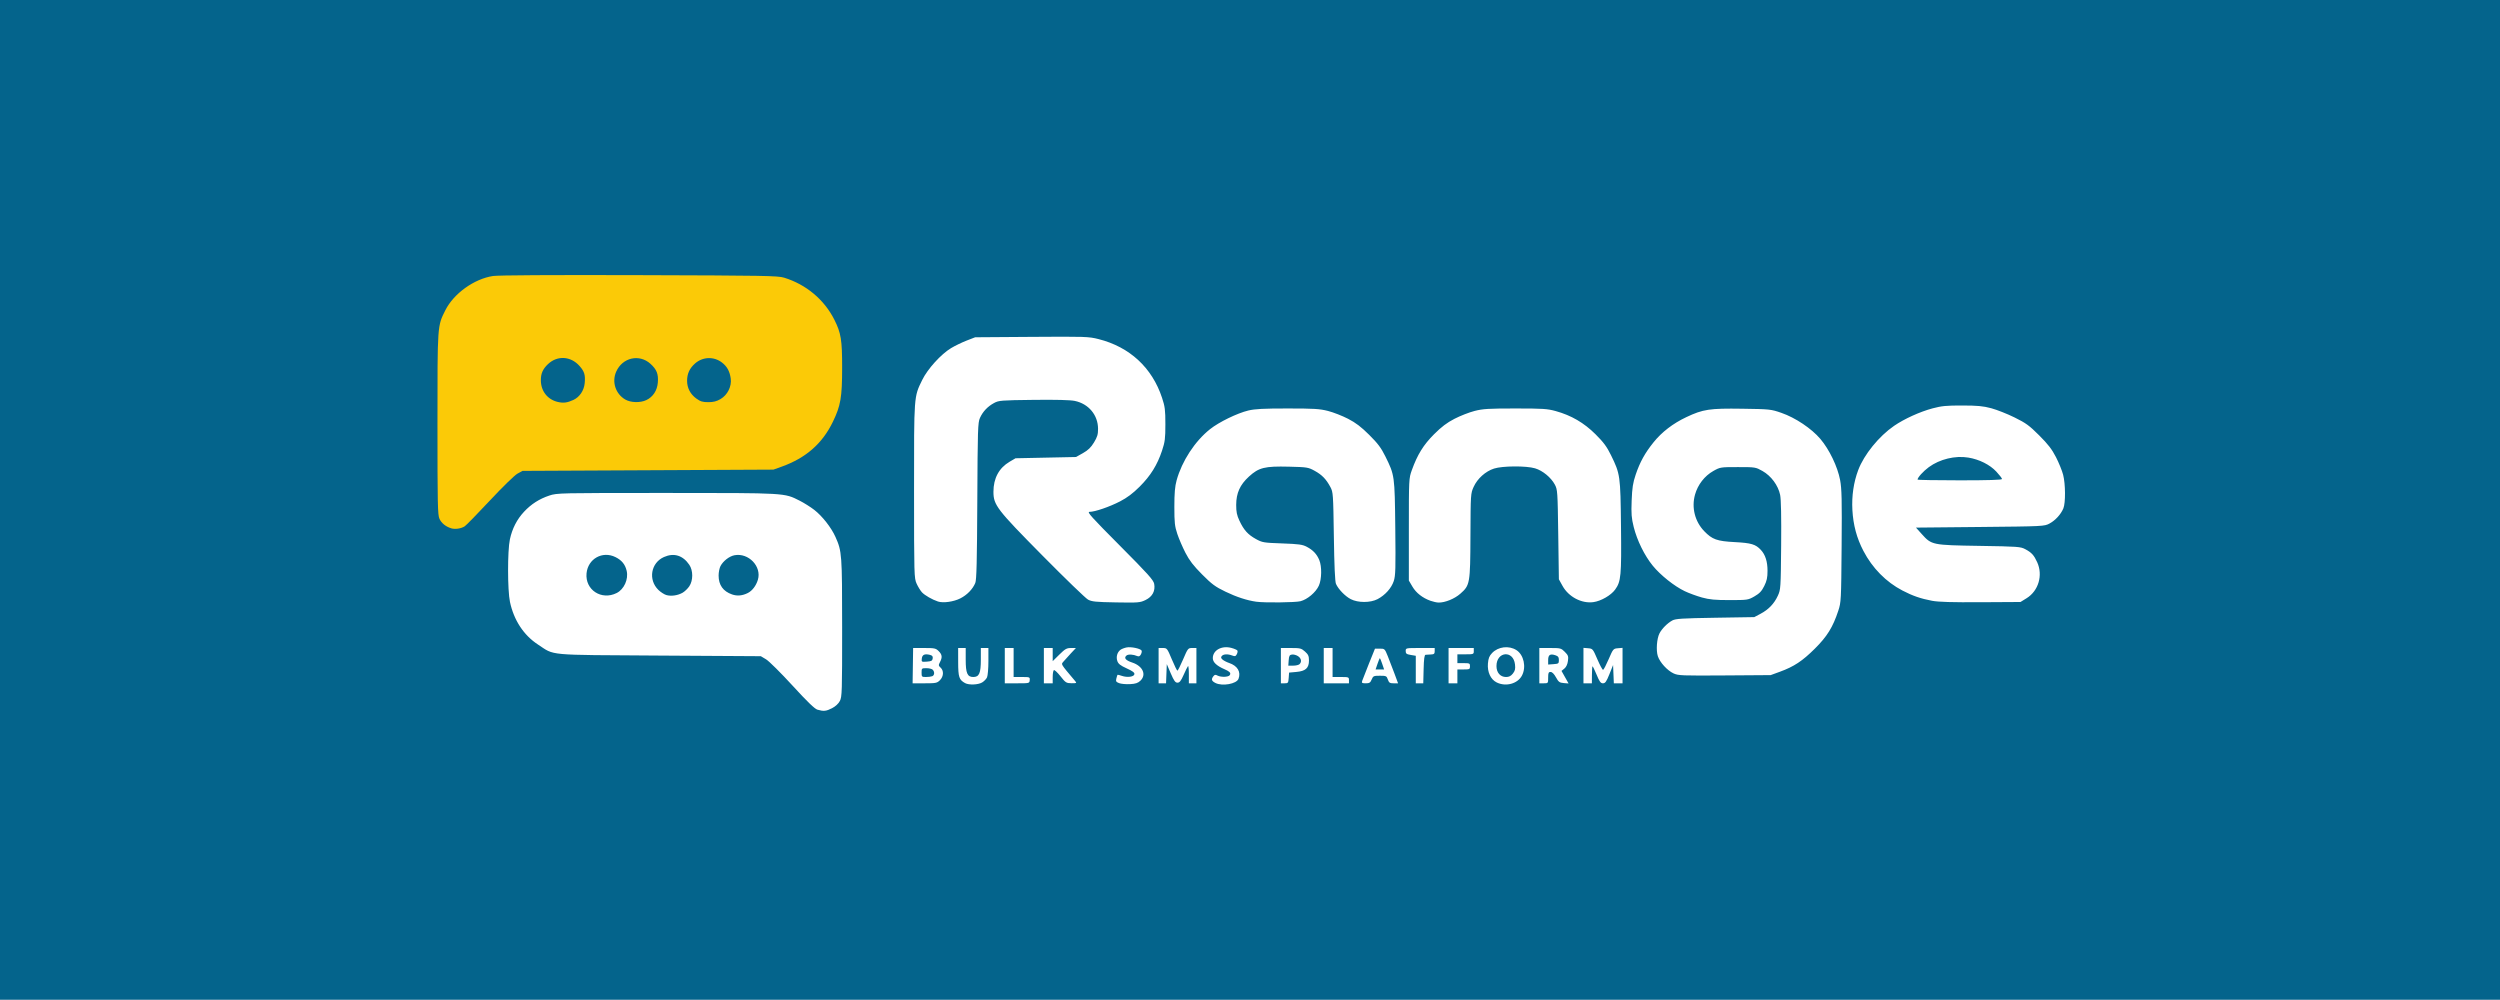
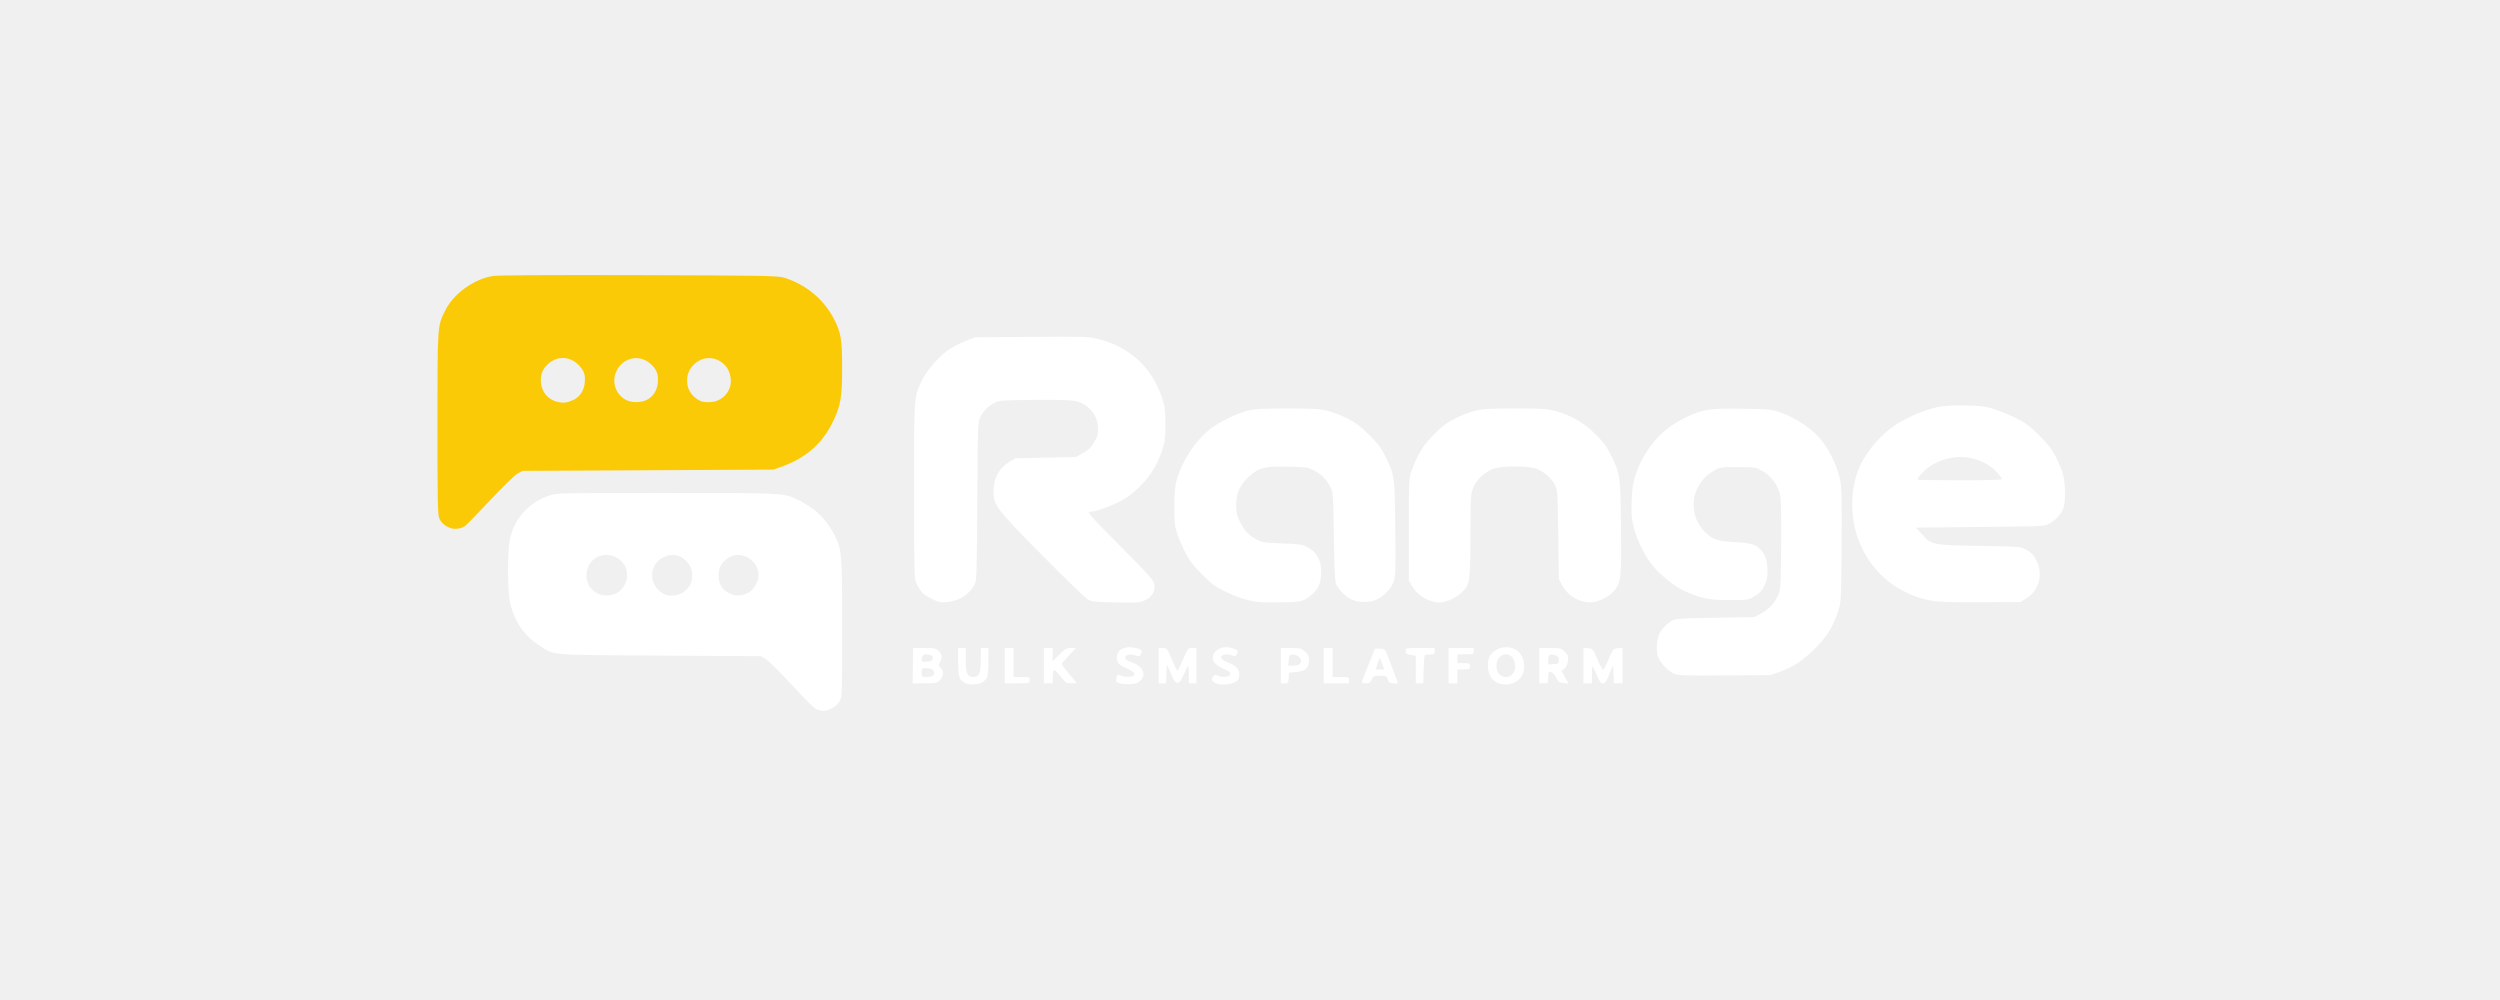
<svg xmlns="http://www.w3.org/2000/svg" width="1983" height="793" viewBox="0 0 1983 793" role="img" aria-labelledby="title">
-   <rect width="100%" height="100%" fill="#04648C" />
  <path fill="#FBCA07" fill-rule="evenodd" d="M357.914,419.055 C353.568,417.720 350.251,415.048 348.586,411.540 C347.184,408.585 347.000,399.874 347.000,336.309 C347.000,257.188 346.890,258.776 353.239,246.109 C359.881,232.857 376.022,221.241 391.000,218.933 C395.142,218.294 437.219,218.047 507.000,218.250 C606.108,218.539 617.018,218.729 621.955,220.248 C639.403,225.618 653.790,237.653 661.800,253.580 C667.110,264.139 668.002,269.631 667.983,291.644 C667.962,315.204 666.857,321.680 660.671,334.500 C652.308,351.830 639.313,363.225 620.000,370.165 L613.500,372.500 L514.000,373.000 L414.500,373.500 L410.500,375.671 C408.222,376.907 398.785,386.093 388.574,397.013 C378.714,407.558 369.714,416.774 368.574,417.494 C365.697,419.311 360.991,419.999 357.914,419.055 Z M454.806,317.234 C459.700,314.991 463.216,309.806 463.773,304.012 C464.400,297.481 463.595,294.747 459.751,290.369 C452.786,282.437 442.101,281.774 434.661,288.814 C430.589,292.666 429.000,296.241 429.000,301.549 C429.000,310.211 434.295,316.966 442.564,318.852 C446.968,319.856 449.945,319.463 454.806,317.234 Z M512.655,317.359 C517.967,314.839 521.268,309.810 521.797,303.433 C522.354,296.716 520.914,293.058 515.943,288.567 C507.068,280.549 493.714,283.610 488.766,294.795 C485.159,302.950 488.247,312.426 495.971,316.907 C500.321,319.430 507.860,319.635 512.655,317.359 Z M571.537,316.531 C577.098,313.272 580.475,306.480 579.623,300.267 C578.834,294.506 576.703,290.638 572.594,287.504 C566.196,282.624 557.409,282.946 551.330,288.284 C547.005,292.081 545.000,296.446 545.000,302.067 C545.000,307.729 547.581,312.684 552.319,316.116 C555.561,318.464 557.324,319.000 561.812,319.000 C565.869,319.000 568.437,318.348 571.537,316.531 Z" />
  <path fill="#FFFFFF" fill-rule="evenodd" d="M648.407,562.922 C646.221,562.287 640.405,556.666 628.582,543.762 C619.380,533.718 609.972,524.375 607.676,523.000 L603.500,520.500 L523.000,520.000 C432.180,519.436 440.358,520.182 426.671,511.215 C415.378,503.817 407.571,491.915 404.499,477.412 C402.539,468.160 402.502,437.013 404.440,427.869 C406.251,419.327 410.022,411.960 415.683,405.908 C421.367,399.831 427.761,395.737 435.718,393.078 C441.825,391.037 443.495,391.000 528.718,391.015 C624.047,391.031 621.929,390.908 634.260,397.130 C637.692,398.861 642.894,402.128 645.821,404.389 C652.180,409.302 659.383,418.476 662.682,425.866 C667.814,437.361 667.969,439.480 667.985,498.016 C667.999,548.854 667.877,552.766 666.176,556.016 C665.043,558.180 662.690,560.352 659.964,561.750 C655.287,564.148 653.320,564.348 648.407,562.922 Z M489.162,470.377 C495.006,467.441 498.605,459.491 497.091,452.861 C495.921,447.733 493.189,444.370 488.182,441.892 C477.860,436.785 466.357,443.234 465.250,454.749 C463.989,467.875 477.094,476.440 489.162,470.377 Z M541.497,470.120 C543.145,469.170 545.507,466.887 546.747,465.048 C549.852,460.439 549.854,452.550 546.750,447.990 C541.656,440.505 534.570,438.327 526.674,441.820 C516.261,446.426 513.972,459.847 522.225,467.916 C523.992,469.643 526.801,471.467 528.469,471.969 C532.282,473.117 537.612,472.361 541.497,470.120 Z M593.162,470.377 C596.697,468.601 599.739,464.602 601.159,459.865 C604.305,449.363 593.783,438.317 582.626,440.410 C578.490,441.186 573.565,445.007 571.464,449.069 C570.659,450.627 570.000,453.970 570.000,456.500 C570.000,464.041 573.562,469.046 580.684,471.511 C584.751,472.920 588.841,472.548 593.162,470.377 Z M765.500,541.839 C760.741,539.222 760.046,537.117 760.022,525.250 L760.000,514.000 L763.000,514.000 L766.000,514.000 L766.000,523.277 C766.000,534.002 767.311,537.000 772.000,537.000 C776.689,537.000 778.000,534.002 778.000,523.277 L778.000,514.000 L781.000,514.000 L784.000,514.000 L784.000,524.453 C784.000,530.202 783.512,535.978 782.915,537.288 C782.318,538.598 780.561,540.419 779.010,541.335 C775.822,543.218 768.504,543.491 765.500,541.839 Z M887.669,541.864 C885.253,540.938 884.936,540.393 885.501,538.142 C885.865,536.691 886.278,535.389 886.419,535.248 C886.560,535.106 888.062,535.474 889.756,536.065 C894.109,537.582 899.406,536.910 899.807,534.790 C900.045,533.534 898.423,532.305 893.708,530.167 C888.776,527.931 887.051,526.585 886.280,524.372 C885.127,521.067 886.168,517.334 888.777,515.412 C889.725,514.713 891.956,513.866 893.735,513.528 C897.181,512.875 904.524,514.421 905.504,516.007 C905.828,516.530 905.587,517.903 904.970,519.057 C904.196,520.502 903.326,520.931 902.173,520.436 C898.854,519.010 894.953,518.794 893.550,519.958 C891.256,521.862 892.812,523.777 898.075,525.525 C906.543,528.337 909.588,535.220 904.486,540.013 C902.559,541.824 900.635,542.441 896.236,542.662 C893.081,542.820 889.226,542.461 887.669,541.864 Z M964.079,541.735 C961.044,540.187 960.609,538.917 962.316,536.583 C963.440,535.046 964.019,534.940 965.872,535.931 C967.089,536.583 969.749,536.977 971.784,536.808 C974.379,536.592 975.584,535.971 975.819,534.728 C976.065,533.432 974.858,532.392 971.328,530.858 C965.020,528.118 962.000,525.265 962.000,522.048 C962.000,515.749 969.062,511.862 976.747,513.932 C979.040,514.549 981.180,515.483 981.504,516.007 C981.828,516.530 981.613,517.854 981.028,518.948 C980.148,520.592 979.522,520.769 977.417,519.968 C973.840,518.608 970.441,518.764 969.126,520.348 C968.277,521.371 968.428,522.061 969.754,523.207 C970.714,524.037 973.056,525.240 974.957,525.879 C981.609,528.114 984.480,532.980 982.379,538.455 C980.832,542.485 969.522,544.512 964.079,541.735 Z M1187.192,541.324 C1182.391,538.958 1179.663,533.077 1180.225,526.303 C1180.570,522.138 1181.303,520.294 1183.536,517.962 C1188.398,512.887 1196.838,511.875 1202.798,515.652 C1208.700,519.393 1210.807,529.162 1207.173,535.938 C1203.717,542.382 1194.422,544.887 1187.192,541.324 Z M1200.025,534.250 C1201.756,532.057 1202.094,530.597 1201.697,527.039 C1200.407,515.499 1187.000,516.668 1187.000,528.320 C1187.000,533.536 1190.033,537.000 1194.602,537.000 C1196.958,537.000 1198.453,536.242 1200.025,534.250 Z M724.085,528.000 L724.290,514.000 L733.191,514.000 C741.307,514.000 742.307,514.216 744.545,516.455 C747.340,519.249 747.590,521.345 745.589,525.181 C744.333,527.588 744.385,528.038 746.095,529.586 C748.766,532.003 748.514,536.577 745.545,539.545 C743.280,541.811 742.350,542.000 733.486,542.000 L723.880,542.000 L724.085,528.000 Z M739.418,536.393 C741.290,535.675 741.494,532.894 739.800,531.200 C739.140,530.540 736.890,530.000 734.800,530.000 C731.124,530.000 731.000,530.114 731.000,533.500 C731.000,536.817 731.178,537.000 734.418,537.000 C736.298,537.000 738.548,536.727 739.418,536.393 Z M739.815,522.285 C740.050,520.630 739.502,519.913 737.644,519.447 C733.488,518.404 731.528,519.275 731.178,522.320 C730.864,525.047 730.972,525.114 735.178,524.811 C738.762,524.553 739.554,524.122 739.815,522.285 Z M797.000,528.000 L797.000,514.000 L800.500,514.000 L804.000,514.000 L804.000,525.500 L804.000,537.000 L810.489,537.000 C816.799,537.000 816.972,537.069 816.771,539.500 C816.565,541.982 816.494,542.000 806.782,542.000 L797.000,542.000 L797.000,528.000 Z M828.000,528.000 L828.000,514.000 L831.500,514.000 L835.000,514.000 L835.000,519.216 L835.000,524.432 L840.281,519.216 C844.844,514.710 846.098,514.000 849.490,514.000 L853.416,514.000 L849.424,518.250 C847.228,520.587 844.597,523.504 843.578,524.731 C841.560,527.160 840.888,526.034 852.839,540.250 C854.205,541.875 853.996,541.996 849.905,541.944 C845.786,541.892 845.220,541.533 841.187,536.424 C838.814,533.419 836.452,531.221 835.937,531.539 C835.421,531.858 835.000,534.341 835.000,537.059 L835.000,542.000 L831.500,542.000 L828.000,542.000 L828.000,528.000 Z M919.000,528.000 L919.000,514.000 L922.363,514.000 C925.652,514.000 925.809,514.199 929.500,523.000 C931.576,527.950 933.570,532.000 933.932,532.000 C934.294,532.000 936.325,527.950 938.445,523.000 C942.204,514.225 942.383,514.000 945.650,514.000 L949.000,514.000 L949.000,528.000 L949.000,542.000 L946.000,542.000 L943.000,542.000 L943.000,534.833 C943.000,530.892 942.696,527.971 942.324,528.343 C941.951,528.715 940.404,531.828 938.885,535.260 C936.732,540.123 935.648,541.500 933.972,541.500 C932.252,541.500 931.188,540.026 928.660,534.143 L925.500,526.786 L925.208,534.393 L924.916,542.000 L921.958,542.000 L919.000,542.000 L919.000,528.000 Z M1016.000,528.000 L1016.000,514.000 L1023.984,514.000 C1031.327,514.000 1032.222,514.226 1035.121,516.816 C1037.725,519.143 1038.273,520.375 1038.273,523.902 C1038.273,529.926 1035.614,532.332 1028.233,532.989 L1022.500,533.500 L1022.193,537.750 C1021.905,541.717 1021.689,542.000 1018.943,542.000 L1016.000,542.000 L1016.000,528.000 Z M1030.800,526.800 C1032.722,524.878 1032.194,522.173 1029.558,520.446 C1028.215,519.566 1026.077,518.993 1024.808,519.173 C1022.871,519.447 1022.451,520.183 1022.193,523.750 L1021.885,528.000 L1025.743,528.000 C1027.864,528.000 1030.140,527.460 1030.800,526.800 Z M1050.000,528.000 L1050.000,514.000 L1053.500,514.000 L1057.000,514.000 L1057.000,525.500 L1057.000,537.000 L1063.500,537.000 C1069.767,537.000 1070.000,537.090 1070.000,539.500 L1070.000,542.000 L1060.000,542.000 L1050.000,542.000 L1050.000,528.000 Z M1080.461,540.123 C1080.789,539.090 1083.211,532.903 1085.845,526.373 L1090.633,514.500 L1094.505,514.500 C1098.301,514.500 1098.424,514.617 1100.797,520.500 C1102.129,523.800 1104.508,529.987 1106.084,534.250 L1108.950,542.000 L1105.423,542.000 C1102.403,542.000 1101.746,541.569 1100.850,539.000 C1099.866,536.177 1099.492,536.000 1094.523,536.000 C1089.599,536.000 1089.159,536.202 1088.000,539.000 C1086.959,541.513 1086.197,542.000 1083.311,542.000 C1080.395,542.000 1079.957,541.711 1080.461,540.123 Z M1096.345,526.500 C1095.502,524.025 1094.672,522.000 1094.500,522.000 C1094.328,522.000 1093.498,524.025 1092.655,526.500 L1091.121,531.000 L1094.500,531.000 L1097.879,531.000 L1096.345,526.500 Z M1123.000,531.088 L1123.000,520.176 L1119.000,519.500 C1115.626,518.930 1115.000,518.447 1115.000,516.412 C1115.000,514.002 1115.012,514.000 1126.500,514.000 L1138.000,514.000 L1138.000,516.500 C1138.000,518.583 1137.500,519.021 1135.000,519.125 C1133.350,519.194 1131.438,519.306 1130.750,519.375 C1129.850,519.465 1129.421,522.651 1129.217,530.750 L1128.934,542.000 L1125.967,542.000 L1123.000,542.000 L1123.000,531.088 Z M1149.000,528.000 L1149.000,514.000 L1159.000,514.000 L1169.000,514.000 L1169.000,516.500 C1169.000,518.910 1168.767,519.000 1162.500,519.000 L1156.000,519.000 L1156.000,522.500 L1156.000,526.000 L1161.000,526.000 C1165.667,526.000 1166.000,526.167 1166.000,528.500 C1166.000,530.833 1165.667,531.000 1161.000,531.000 L1156.000,531.000 L1156.000,536.500 L1156.000,542.000 L1152.500,542.000 L1149.000,542.000 L1149.000,528.000 Z M1221.000,528.000 L1221.000,514.000 L1229.577,514.000 C1237.804,514.000 1238.278,514.124 1241.202,517.048 C1243.903,519.749 1244.186,520.575 1243.688,524.288 C1243.330,526.958 1242.301,529.147 1240.855,530.319 L1238.583,532.158 L1241.386,537.145 L1244.190,542.132 L1240.358,541.816 C1237.012,541.540 1236.229,540.960 1234.188,537.250 C1232.692,534.531 1231.157,533.000 1229.925,533.000 C1228.310,533.000 1228.000,533.725 1228.000,537.500 C1228.000,541.976 1227.981,542.000 1224.500,542.000 L1221.000,542.000 L1221.000,528.000 Z M1236.500,523.583 C1236.500,521.282 1235.913,520.471 1233.717,519.739 C1229.576,518.359 1228.000,519.403 1228.000,523.526 L1228.000,527.115 L1232.250,526.807 C1236.208,526.521 1236.500,526.300 1236.500,523.583 Z M1256.000,527.940 L1256.000,513.879 L1259.703,514.190 C1263.325,514.493 1263.487,514.687 1267.064,523.000 C1269.075,527.675 1271.102,531.428 1271.569,531.340 C1272.036,531.252 1274.032,527.427 1276.005,522.840 C1279.509,514.697 1279.681,514.493 1283.297,514.190 L1287.000,513.879 L1287.000,527.940 L1287.000,542.000 L1283.544,542.000 L1280.088,542.000 L1279.794,534.753 L1279.500,527.505 L1276.591,534.753 C1274.203,540.701 1273.284,542.000 1271.460,542.000 C1269.653,542.000 1268.707,540.708 1266.386,535.067 C1264.817,531.253 1263.361,528.306 1263.150,528.517 C1262.939,528.728 1262.746,531.848 1262.721,535.450 L1262.676,542.000 L1259.338,542.000 L1256.000,542.000 L1256.000,527.940 Z M1327.500,534.164 C1322.487,531.844 1316.629,525.435 1314.995,520.485 C1313.492,515.931 1314.171,506.505 1316.298,502.391 C1318.216,498.681 1322.577,494.298 1326.479,492.157 C1329.045,490.750 1334.168,490.424 1360.500,489.996 L1391.500,489.491 L1396.500,486.835 C1402.868,483.452 1407.286,478.828 1410.199,472.500 C1412.439,467.633 1412.508,466.572 1412.809,432.694 C1413.012,409.878 1412.736,396.047 1412.009,392.543 C1410.446,385.013 1404.867,377.469 1398.000,373.599 C1392.576,370.543 1392.306,370.500 1378.500,370.500 C1364.695,370.500 1364.423,370.543 1359.000,373.599 C1352.066,377.505 1346.705,384.426 1344.486,392.334 C1341.604,402.606 1344.391,413.658 1351.799,421.335 C1358.149,427.914 1361.893,429.254 1376.000,429.997 C1389.109,430.687 1392.539,431.709 1396.702,436.169 C1400.272,439.992 1402.000,445.408 1402.000,452.772 C1402.000,458.136 1401.438,460.735 1399.389,464.847 C1397.350,468.938 1395.652,470.732 1391.639,473.034 C1386.599,475.924 1386.219,475.981 1371.980,475.991 C1360.348,475.998 1355.972,475.588 1349.980,473.929 C1345.866,472.790 1339.730,470.538 1336.345,468.923 C1328.066,464.976 1317.104,456.242 1310.950,448.691 C1304.433,440.695 1298.529,428.698 1295.865,418.037 C1294.088,410.926 1293.827,407.572 1294.233,397.037 C1294.622,386.920 1295.238,382.955 1297.420,376.500 C1300.794,366.522 1304.734,359.383 1311.558,350.883 C1318.135,342.693 1327.011,335.871 1337.608,330.867 C1350.877,324.599 1356.065,323.819 1381.940,324.203 C1403.899,324.528 1404.727,324.616 1413.000,327.482 C1424.087,331.323 1436.892,339.886 1443.911,348.155 C1451.035,356.546 1457.585,370.179 1459.576,380.758 C1460.873,387.645 1461.072,396.359 1460.775,433.258 C1460.430,476.292 1460.357,477.691 1458.111,484.500 C1453.825,497.497 1449.305,504.802 1439.552,514.500 C1429.636,524.359 1423.010,528.739 1411.835,532.821 L1404.500,535.500 L1368.000,535.758 C1334.259,535.997 1331.198,535.876 1327.500,534.164 Z M744.000,477.123 C739.465,475.633 733.535,472.233 731.312,469.847 C730.109,468.556 728.206,465.475 727.084,463.000 C725.094,458.611 725.043,456.791 725.022,389.460 C724.998,313.078 724.856,315.003 731.525,301.341 C735.763,292.658 746.403,280.927 754.397,276.123 C757.488,274.265 763.051,271.571 766.758,270.136 L773.500,267.526 L818.307,267.206 C860.889,266.902 863.522,266.989 871.307,268.955 C896.063,275.205 913.792,291.573 921.722,315.500 C924.045,322.507 924.374,325.113 924.374,336.500 C924.374,347.906 924.048,350.481 921.713,357.500 C917.932,368.864 912.645,377.358 903.950,386.035 C898.624,391.350 894.058,394.782 888.450,397.685 C880.005,402.056 868.498,406.000 864.186,406.000 C861.980,406.000 865.647,410.084 888.204,432.750 C910.529,455.183 914.934,460.079 915.494,463.088 C916.544,468.731 914.114,473.282 908.633,475.935 C904.304,478.031 902.987,478.138 885.273,477.828 C869.137,477.546 866.011,477.234 863.018,475.604 C861.103,474.562 844.903,458.909 827.018,440.821 C790.618,404.007 788.000,400.600 788.000,390.038 C788.000,379.387 792.405,371.197 800.784,366.272 L805.500,363.500 L829.500,363.000 L853.500,362.500 L859.000,359.407 C863.088,357.108 865.334,354.937 867.750,350.951 C870.399,346.581 870.995,344.562 870.972,340.044 C870.917,329.188 863.453,320.274 852.518,318.004 C848.899,317.253 837.596,316.968 819.747,317.178 C794.068,317.481 792.270,317.624 788.500,319.658 C783.389,322.416 779.583,326.441 777.303,331.500 C775.639,335.191 775.477,340.286 775.199,397.405 C774.965,445.313 774.604,460.010 773.600,462.405 C771.520,467.369 767.116,471.907 761.732,474.636 C756.422,477.327 748.150,478.487 744.000,477.123 Z M996.500,477.285 C989.175,476.272 980.805,473.545 972.032,469.312 C963.937,465.406 961.248,463.420 953.492,455.622 C946.639,448.731 943.411,444.543 940.297,438.500 C938.030,434.100 935.123,427.350 933.837,423.500 C931.817,417.449 931.500,414.534 931.500,402.000 C931.500,391.156 931.951,385.861 933.290,381.000 C937.496,365.723 947.781,349.973 959.778,340.437 C966.901,334.776 981.347,327.736 990.206,325.610 C995.422,324.357 1002.327,324.000 1021.296,324.000 C1042.277,324.000 1046.754,324.275 1053.377,325.968 C1057.610,327.051 1064.769,329.847 1069.287,332.182 C1075.432,335.358 1079.660,338.576 1086.079,344.963 C1092.914,351.765 1095.512,355.228 1098.860,362.000 C1106.257,376.961 1106.277,377.105 1106.738,418.766 C1107.097,451.187 1106.940,456.666 1105.530,460.908 C1103.662,466.534 1098.711,472.056 1092.694,475.226 C1087.015,478.218 1077.185,478.221 1071.405,475.234 C1066.973,472.943 1061.566,467.358 1059.697,463.139 C1058.913,461.369 1058.359,448.974 1058.014,425.500 C1057.520,391.855 1057.415,390.341 1055.298,386.384 C1051.909,380.048 1048.653,376.676 1042.833,373.473 C1037.715,370.657 1036.890,370.524 1022.364,370.165 C1003.205,369.692 998.512,370.852 990.705,377.986 C983.524,384.550 980.583,391.069 980.550,400.500 C980.531,405.968 981.090,408.703 983.103,413.000 C986.582,420.425 989.826,424.035 996.167,427.539 C1001.252,430.348 1002.220,430.511 1017.000,431.039 C1030.140,431.509 1033.109,431.914 1036.500,433.699 C1041.497,436.330 1044.462,439.468 1046.452,444.232 C1048.581,449.326 1048.412,459.497 1046.114,464.556 C1043.709,469.851 1037.008,475.509 1031.499,476.896 C1027.388,477.931 1003.121,478.201 996.500,477.285 Z M1134.703,476.558 C1128.362,474.296 1123.258,470.295 1120.305,465.272 L1117.500,460.500 L1117.500,420.000 C1117.500,380.077 1117.533,379.407 1119.836,373.000 C1124.298,360.588 1129.050,352.901 1137.475,344.467 C1143.390,338.547 1147.660,335.317 1153.713,332.186 C1158.231,329.849 1165.390,327.051 1169.623,325.968 C1176.255,324.272 1180.725,324.000 1201.930,324.000 C1223.727,324.000 1227.392,324.236 1233.993,326.065 C1246.359,329.492 1256.413,335.353 1265.584,344.479 C1271.954,350.819 1274.549,354.324 1277.824,361.012 C1285.175,376.024 1285.328,377.114 1285.774,417.500 C1286.207,456.743 1285.791,461.229 1281.118,467.676 C1277.817,472.229 1269.909,476.777 1263.846,477.608 C1254.560,478.880 1244.229,473.450 1239.418,464.767 L1236.500,459.500 L1236.000,424.000 C1235.518,389.757 1235.422,388.353 1233.284,384.357 C1230.274,378.729 1223.623,373.262 1217.612,371.477 C1210.577,369.388 1191.783,369.498 1185.065,371.668 C1178.267,373.863 1171.870,379.615 1168.889,386.212 C1166.534,391.424 1166.498,391.980 1166.359,424.821 C1166.197,463.088 1166.005,464.185 1158.278,470.986 C1153.734,474.987 1146.186,478.044 1141.068,477.956 C1139.656,477.932 1136.791,477.303 1134.703,476.558 Z M1532.500,476.542 C1523.456,474.825 1517.061,472.610 1508.975,468.392 C1495.988,461.618 1485.161,450.617 1478.052,436.973 C1472.755,426.806 1469.981,416.495 1469.314,404.500 C1468.699,393.450 1470.293,382.550 1473.942,372.854 C1478.548,360.612 1490.377,346.025 1502.381,337.785 C1510.506,332.207 1522.890,326.585 1533.000,323.885 C1540.082,321.993 1544.002,321.619 1556.500,321.644 C1568.632,321.669 1573.029,322.085 1579.500,323.824 C1583.900,325.006 1592.205,328.293 1597.954,331.128 C1607.006,335.591 1609.632,337.505 1617.524,345.391 C1624.536,352.398 1627.599,356.370 1630.795,362.604 C1633.080,367.061 1635.636,373.343 1636.475,376.564 C1638.376,383.863 1638.476,398.929 1636.652,403.282 C1634.658,408.040 1630.289,412.799 1625.624,415.294 C1621.565,417.465 1620.694,417.508 1570.622,418.000 L1519.743,418.500 L1524.364,423.638 C1532.155,432.302 1532.622,432.398 1570.000,432.987 C1600.786,433.473 1602.711,433.613 1606.500,435.644 C1611.509,438.328 1613.358,440.364 1615.923,446.018 C1620.582,456.289 1616.934,468.672 1607.537,474.485 L1602.662,477.500 L1571.081,477.685 C1548.303,477.819 1537.549,477.500 1532.500,476.542 Z M1588.000,379.957 C1588.000,379.384 1585.968,376.742 1583.484,374.087 C1578.311,368.555 1569.984,364.384 1561.263,362.955 C1550.776,361.236 1538.600,364.187 1529.935,370.547 C1525.557,373.761 1521.000,378.789 1521.000,380.404 C1521.000,380.732 1536.075,381.000 1554.500,381.000 C1577.084,381.000 1588.000,380.660 1588.000,379.957 Z" />
</svg>
